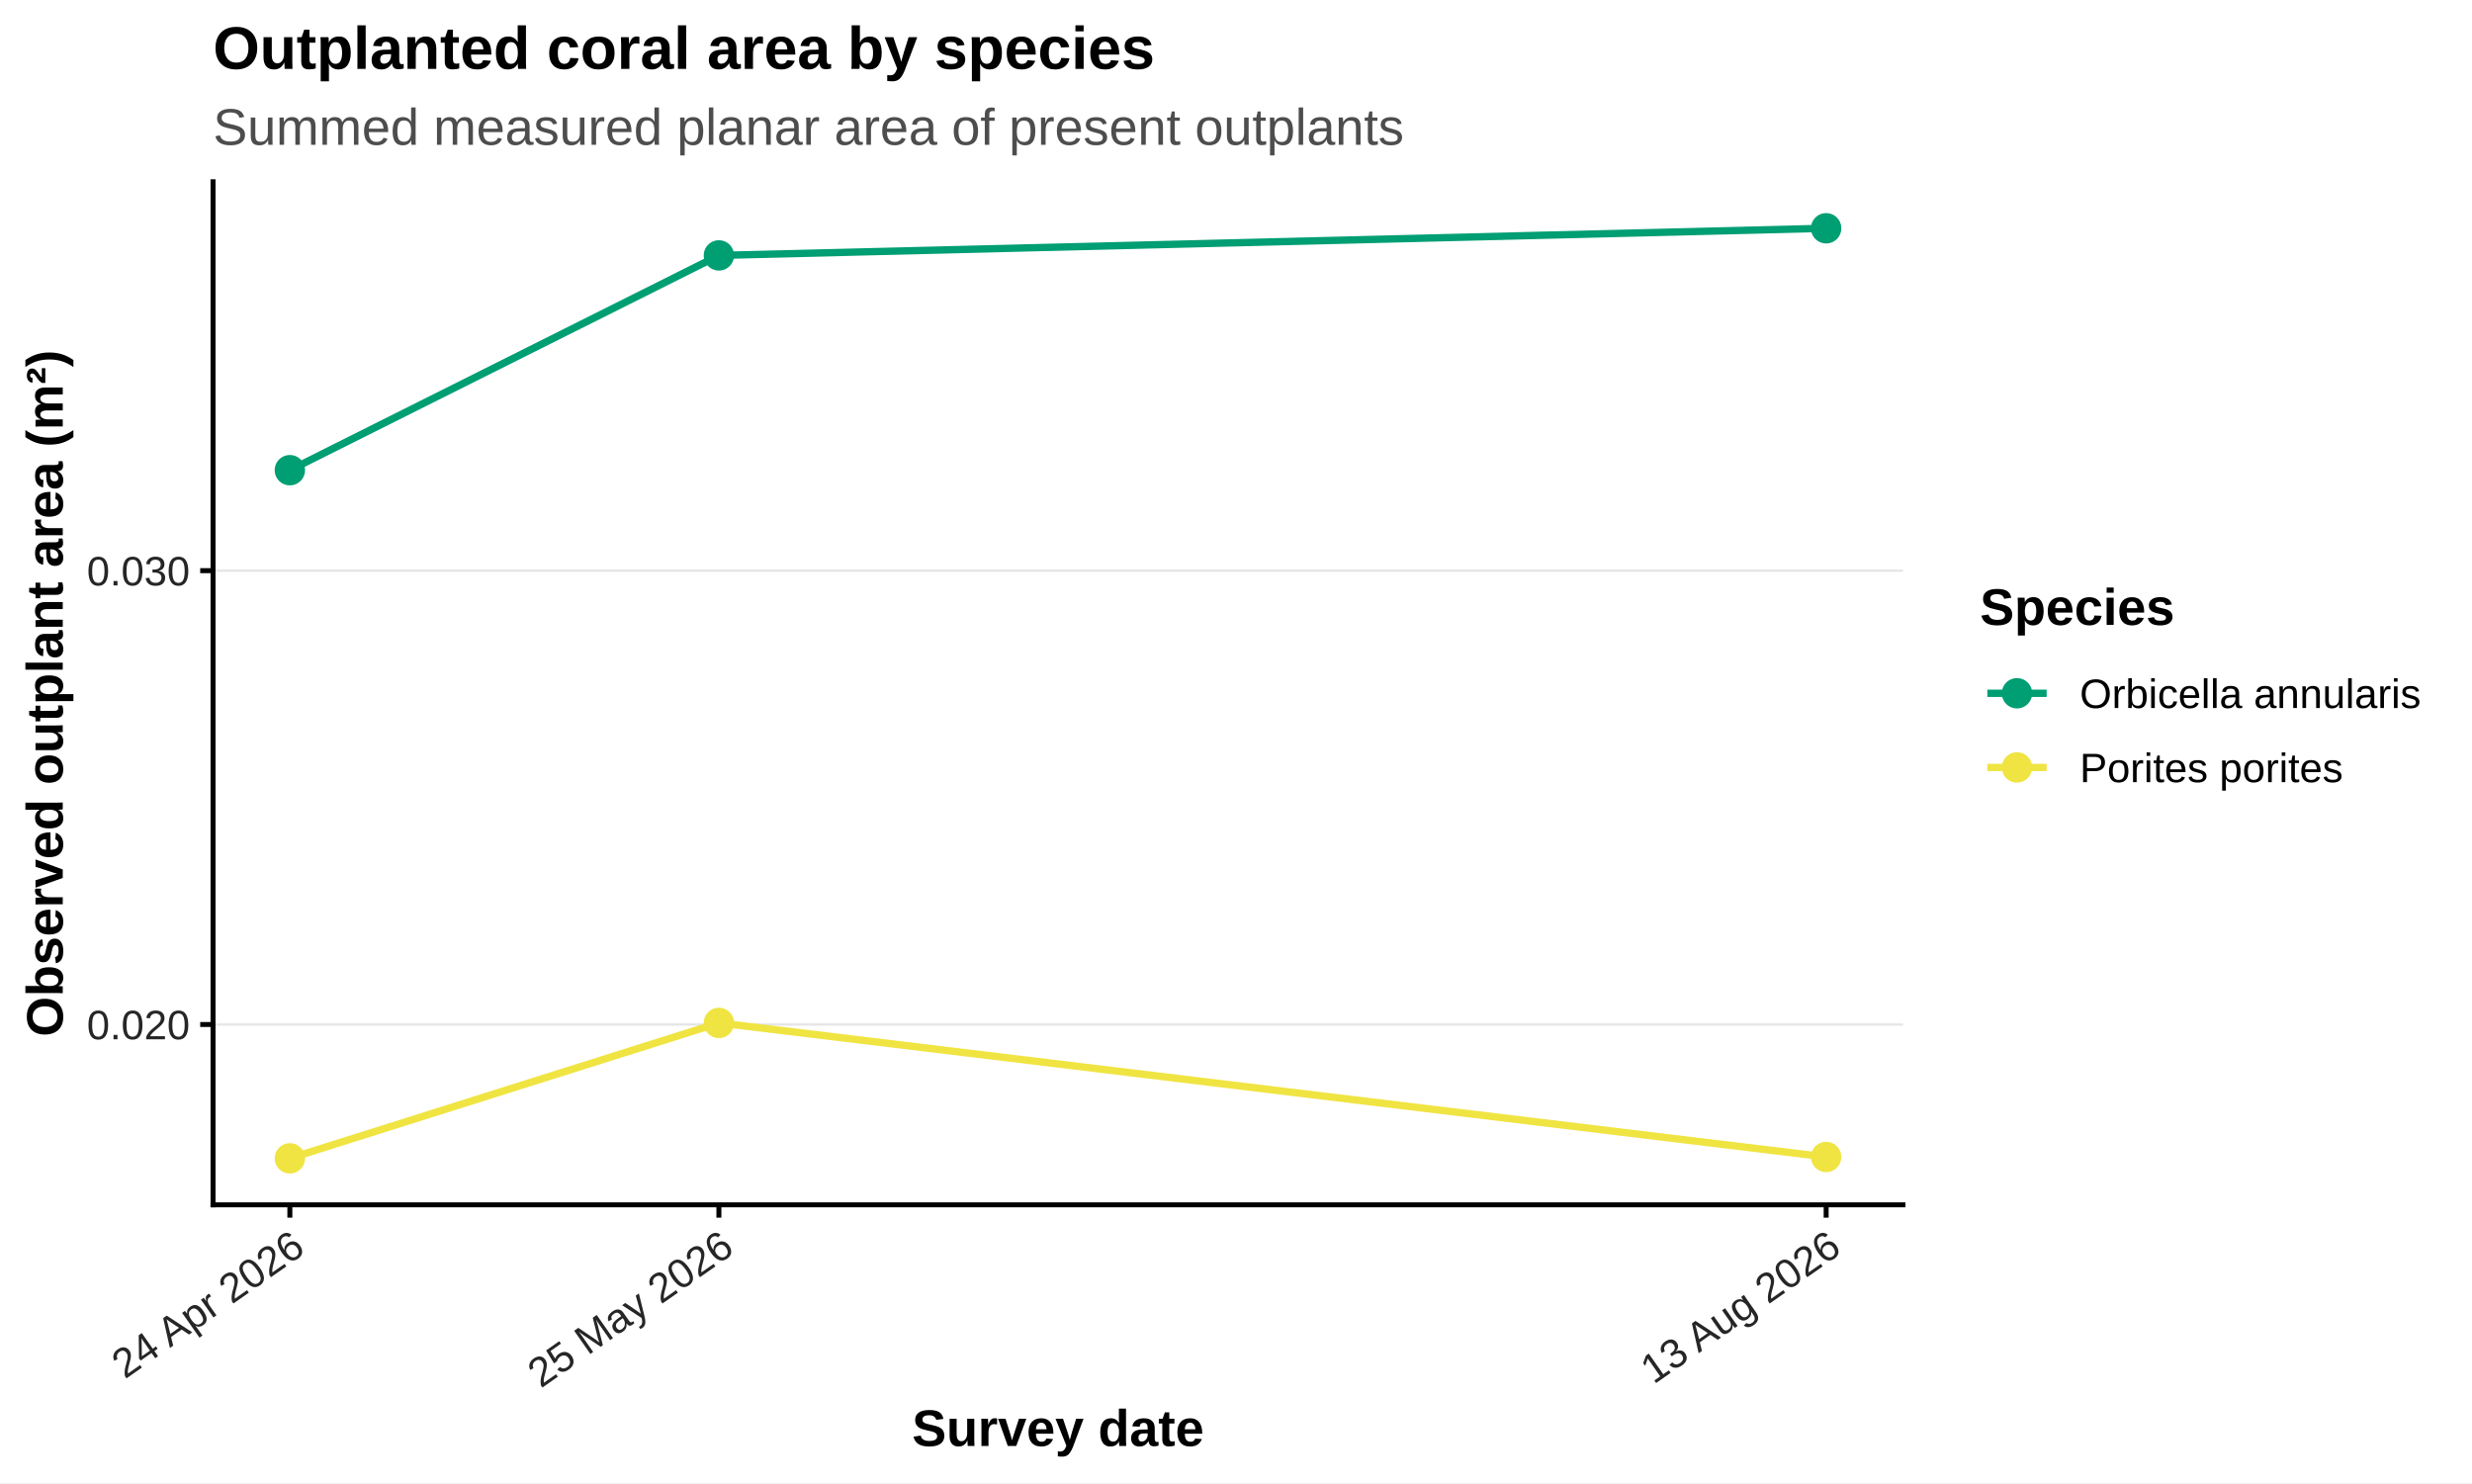
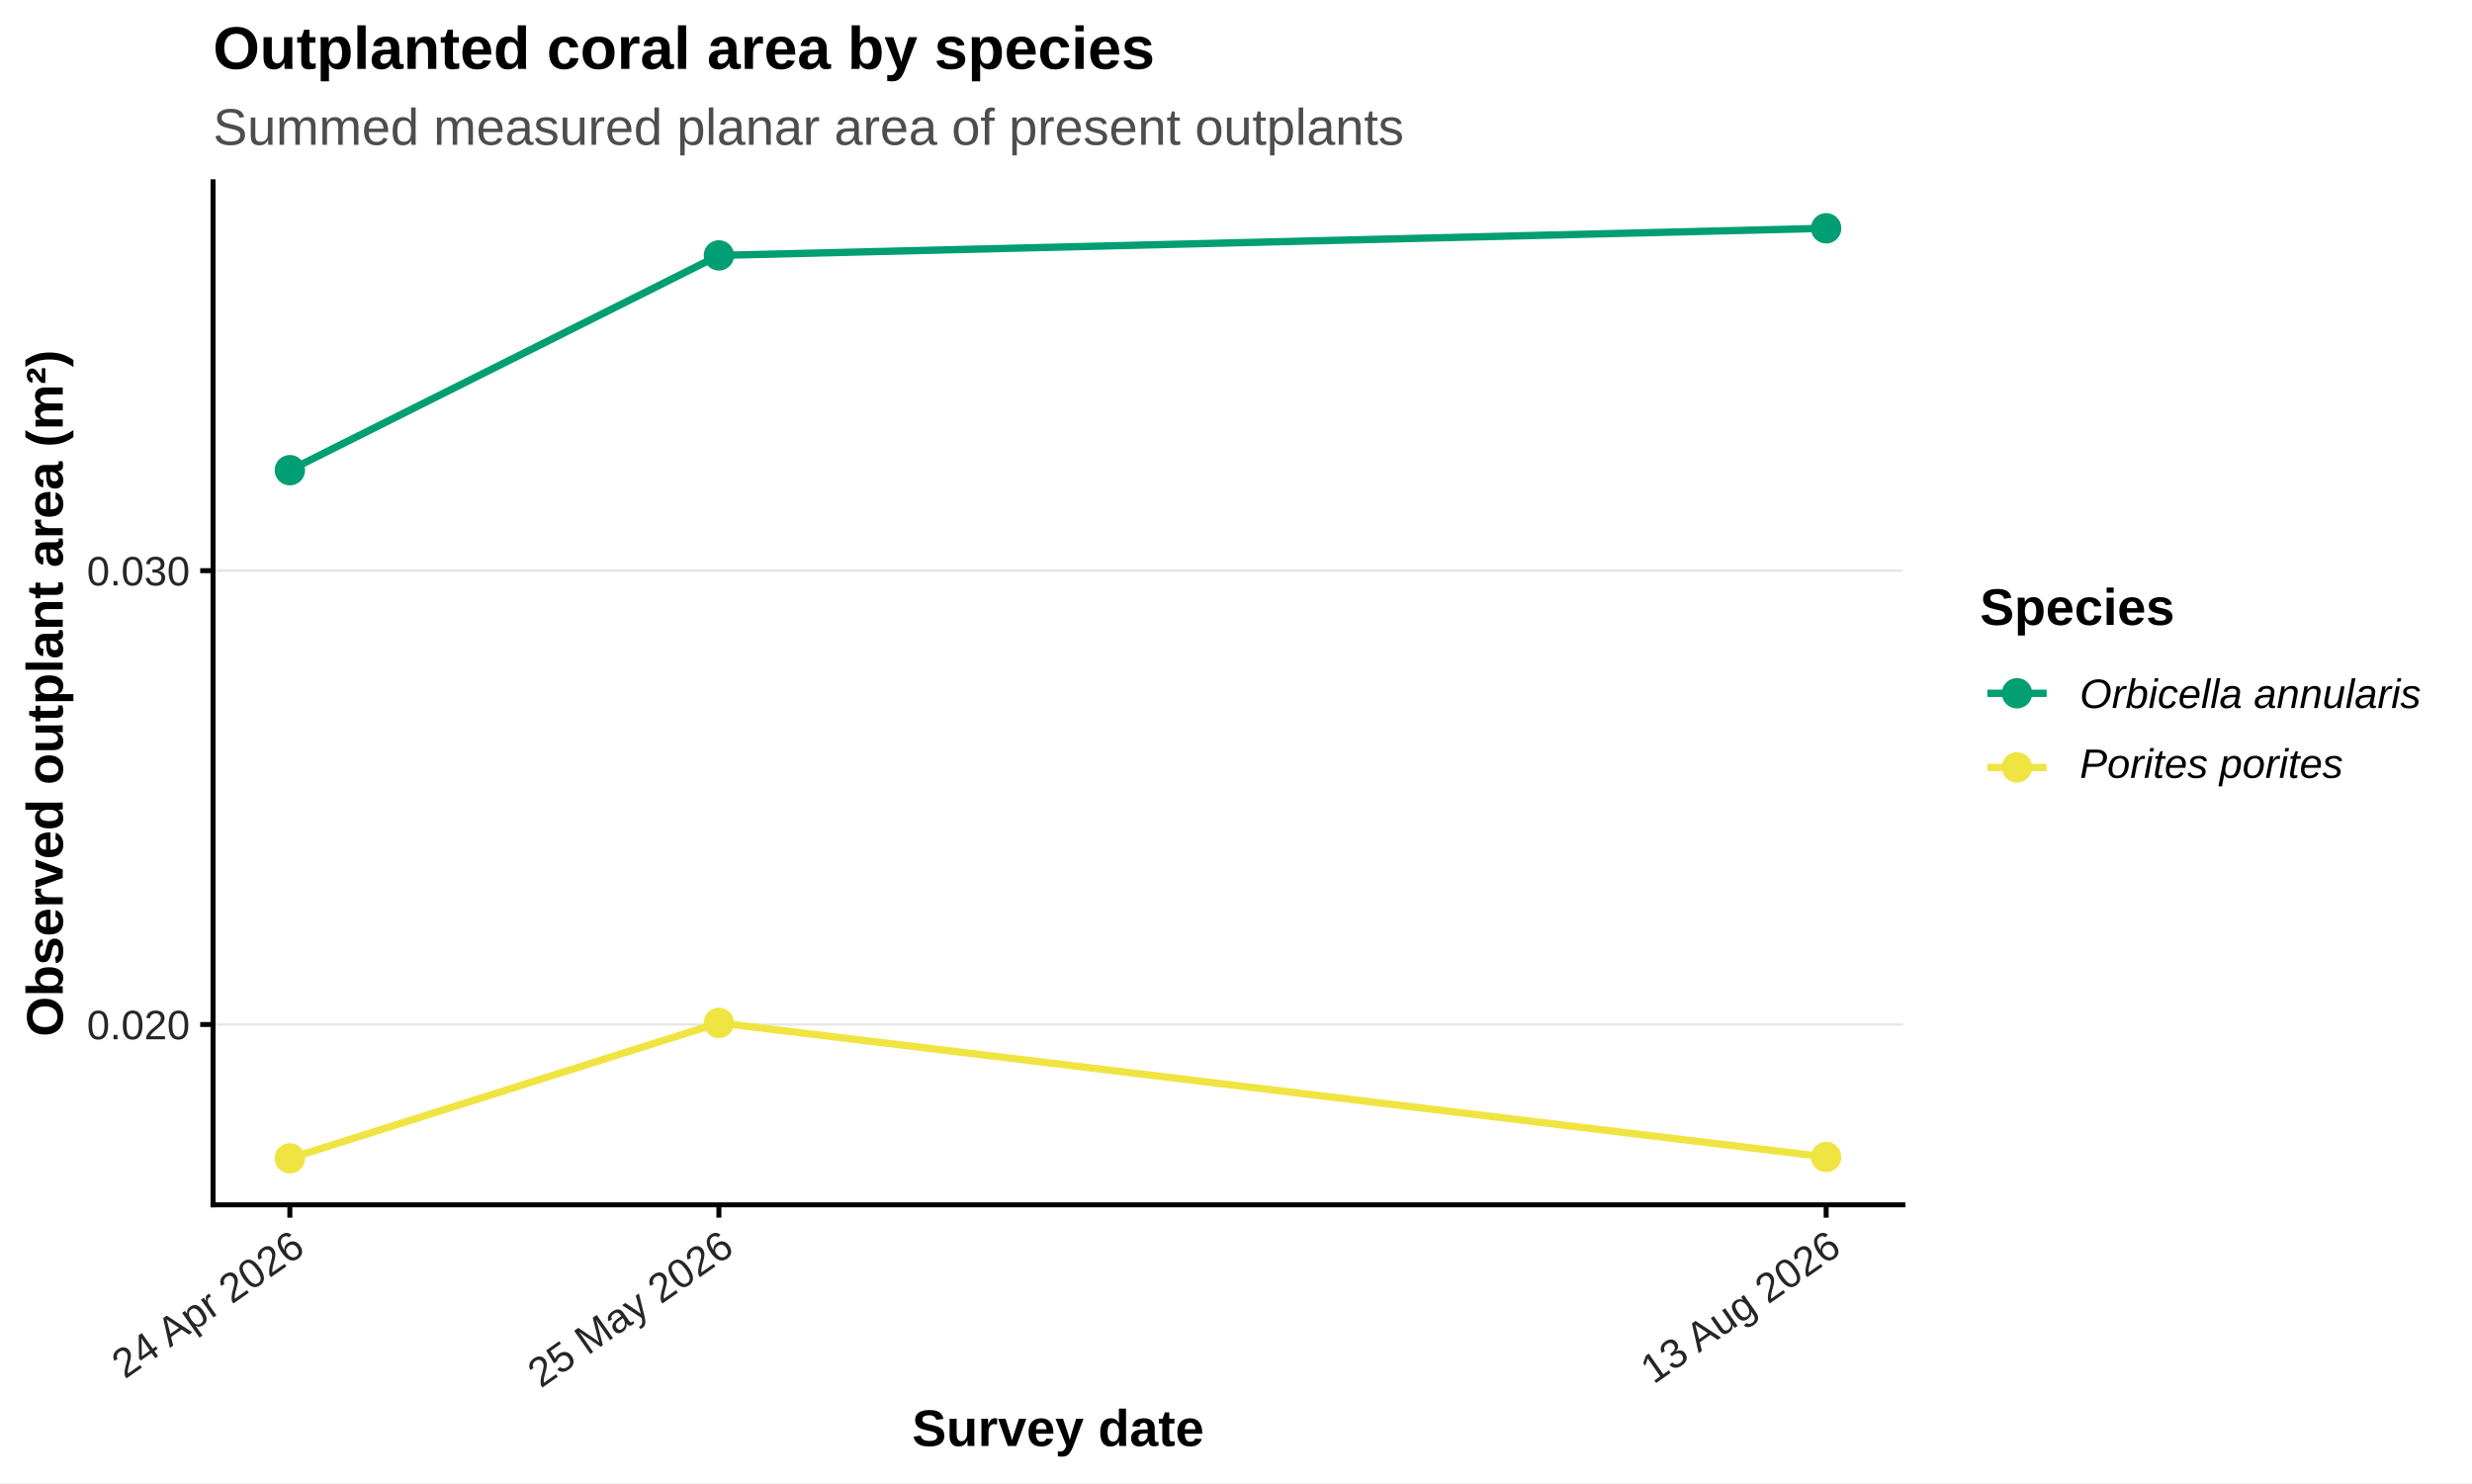
<svg xmlns="http://www.w3.org/2000/svg" class="svglite" width="576.00pt" height="345.60pt" viewBox="0 0 576.00 345.60">
  <defs>
    <style type="text/css">
    .svglite line, .svglite polyline, .svglite polygon, .svglite path, .svglite rect, .svglite circle {
      fill: none;
      stroke: #000000;
      stroke-linecap: round;
      stroke-linejoin: round;
      stroke-miterlimit: 10.00;
    }
    .svglite text {
      white-space: pre;
    }
  </style>
  </defs>
  <rect width="100%" height="100%" style="stroke: none; fill: #FFFFFF;" />
  <defs>
    <clipPath id="cpMC4wMHw1NzYuMDB8MC4wMHwzNDUuNjA=">
      <rect x="0.00" y="0.00" width="576.00" height="345.60" />
    </clipPath>
  </defs>
  <g clip-path="url(#cpMC4wMHw1NzYuMDB8MC4wMHwzNDUuNjA=)">
    <rect x="0.00" y="0" width="576.00" height="345.60" style="stroke-width: 1.16; stroke: #FFFFFF; fill: #FFFFFF;" />
  </g>
  <defs>
    <clipPath id="cpNDkuNjR8NDQzLjQxfDQyLjM2fDI4MC43Nw==">
      <rect x="49.64" y="42.36" width="393.77" height="238.41" />
    </clipPath>
  </defs>
  <g clip-path="url(#cpNDkuNjR8NDQzLjQxfDQyLjM2fDI4MC43Nw==)">
    <rect x="49.64" y="42.36" width="393.77" height="238.41" style="stroke-width: 1.16; stroke: none; fill: #FFFFFF;" />
    <polyline points="49.64,238.75 443.41,238.75 " style="stroke-width: 0.53; stroke: #E5E5E5; stroke-linecap: butt;" />
    <polyline points="49.64,132.99 443.41,132.99 " style="stroke-width: 0.53; stroke: #E5E5E5; stroke-linecap: butt;" />
    <polyline points="67.54,109.57 167.51,59.52 425.51,53.20 " style="stroke-width: 1.71; stroke: #009E73; stroke-linecap: butt;" />
    <polyline points="67.54,269.94 167.51,238.38 425.51,269.62 " style="stroke-width: 1.71; stroke: #F0E442; stroke-linecap: butt;" />
    <circle cx="67.54" cy="109.57" r="3.16" style="stroke-width: 0.77; stroke: #009E73; fill: #009E73;" />
    <circle cx="67.54" cy="269.94" r="3.16" style="stroke-width: 0.77; stroke: #F0E442; fill: #F0E442;" />
    <circle cx="167.51" cy="59.52" r="3.16" style="stroke-width: 0.77; stroke: #009E73; fill: #009E73;" />
    <circle cx="167.51" cy="238.38" r="3.16" style="stroke-width: 0.77; stroke: #F0E442; fill: #F0E442;" />
    <circle cx="425.51" cy="53.20" r="3.16" style="stroke-width: 0.77; stroke: #009E73; fill: #009E73;" />
    <circle cx="425.51" cy="269.62" r="3.16" style="stroke-width: 0.77; stroke: #F0E442; fill: #F0E442;" />
  </g>
  <g clip-path="url(#cpMC4wMHw1NzYuMDB8MC4wMHwzNDUuNjA=)">
    <polyline points="49.64,280.77 49.64,42.36 " style="stroke-width: 1.16; stroke-linecap: square;" />
    <text x="44.26" y="242.19" text-anchor="end" style="font-size: 9.60px;fill: #262626; font-family: &quot;Arial&quot;;" textLength="24.00px" lengthAdjust="spacingAndGlyphs">0.020</text>
    <text x="44.26" y="136.43" text-anchor="end" style="font-size: 9.60px;fill: #262626; font-family: &quot;Arial&quot;;" textLength="24.00px" lengthAdjust="spacingAndGlyphs">0.030</text>
    <polyline points="46.65,238.75 49.64,238.75 " style="stroke-width: 1.16; stroke-linecap: butt;" />
    <polyline points="46.65,132.99 49.64,132.99 " style="stroke-width: 1.16; stroke-linecap: butt;" />
    <polyline points="49.64,280.77 443.41,280.77 " style="stroke-width: 1.16; stroke-linecap: square;" />
    <polyline points="67.54,283.76 67.54,280.77 " style="stroke-width: 1.16; stroke-linecap: butt;" />
    <polyline points="167.51,283.76 167.51,280.77 " style="stroke-width: 1.16; stroke-linecap: butt;" />
    <polyline points="425.51,283.76 425.51,280.77 " style="stroke-width: 1.16; stroke-linecap: butt;" />
    <text transform="translate(71.49,291.79) rotate(-35)" text-anchor="end" style="font-size: 9.60px;fill: #262626; font-family: &quot;Arial&quot;;" textLength="52.27px" lengthAdjust="spacingAndGlyphs">24 Apr 2026</text>
    <text transform="translate(171.46,291.79) rotate(-35)" text-anchor="end" style="font-size: 9.60px;fill: #262626; font-family: &quot;Arial&quot;;" textLength="55.46px" lengthAdjust="spacingAndGlyphs">25 May 2026</text>
    <text transform="translate(429.46,291.79) rotate(-35)" text-anchor="end" style="font-size: 9.60px;fill: #262626; font-family: &quot;Arial&quot;;" textLength="54.41px" lengthAdjust="spacingAndGlyphs">13 Aug 2026</text>
    <text x="246.53" y="336.97" text-anchor="middle" style="font-size: 12.00px; font-weight: bold; font-family: &quot;Arial&quot;;" textLength="68.04px" lengthAdjust="spacingAndGlyphs">Survey date</text>
    <text transform="translate(14.62,161.57) rotate(-90)" text-anchor="middle" style="font-size: 12.00px; font-weight: bold; font-family: &quot;Arial&quot;;" textLength="160.04px" lengthAdjust="spacingAndGlyphs">Observed outplant area (m²)</text>
    <rect x="455.36" y="129.68" width="114.66" height="63.78" style="stroke-width: 1.16; stroke: none; fill: #FFFFFF;" />
    <text x="461.34" y="145.62" style="font-size: 12.00px; font-weight: bold; font-family: &quot;Arial&quot;;" textLength="45.37px" lengthAdjust="spacingAndGlyphs">Species</text>
    <rect x="461.34" y="152.92" width="17.28" height="17.28" style="stroke-width: 1.16; stroke: none; fill: #FFFFFF;" />
    <line x1="463.07" y1="161.56" x2="476.89" y2="161.56" style="stroke-width: 1.71; stroke: #009E73; stroke-linecap: butt;" />
    <circle cx="469.98" cy="161.56" r="3.16" style="stroke-width: 0.77; stroke: #009E73; fill: #009E73;" />
    <rect x="461.34" y="170.20" width="17.28" height="17.28" style="stroke-width: 1.16; stroke: none; fill: #FFFFFF;" />
    <line x1="463.07" y1="178.84" x2="476.89" y2="178.84" style="stroke-width: 1.71; stroke: #F0E442; stroke-linecap: butt;" />
    <circle cx="469.98" cy="178.84" r="3.16" style="stroke-width: 0.77; stroke: #F0E442; fill: #F0E442;" />
-     <text x="484.60" y="165.00" style="font-size: 9.60px; font-family: &quot;Arial&quot;;" textLength="79.44px" lengthAdjust="spacingAndGlyphs">Orbicella annularis</text>
-     <text x="484.60" y="182.28" style="font-size: 9.60px; font-family: &quot;Arial&quot;;" textLength="61.32px" lengthAdjust="spacingAndGlyphs">Porites porites</text>
+     <text x="484.60" y="165.00" style="font-size: 9.60px; font-style: italic; font-family: &quot;Arial&quot;;" textLength="79.44px" lengthAdjust="spacingAndGlyphs">Orbicella annularis</text>
+     <text x="484.60" y="181.28" style="font-size: 9.60px; font-style: italic; font-family: &quot;Arial&quot;;" textLength="61.32px" lengthAdjust="spacingAndGlyphs">Porites porites</text>
    <text x="49.64" y="33.74" style="font-size: 12.00px;fill: #4D4D4D; font-family: &quot;Arial&quot;;" textLength="277.49px" lengthAdjust="spacingAndGlyphs">Summed measured planar area of present outplants</text>
    <text x="49.64" y="16.05" style="font-size: 14.00px; font-weight: bold; font-family: &quot;Arial&quot;;" textLength="219.33px" lengthAdjust="spacingAndGlyphs">Outplanted coral area by species</text>
  </g>
</svg>
